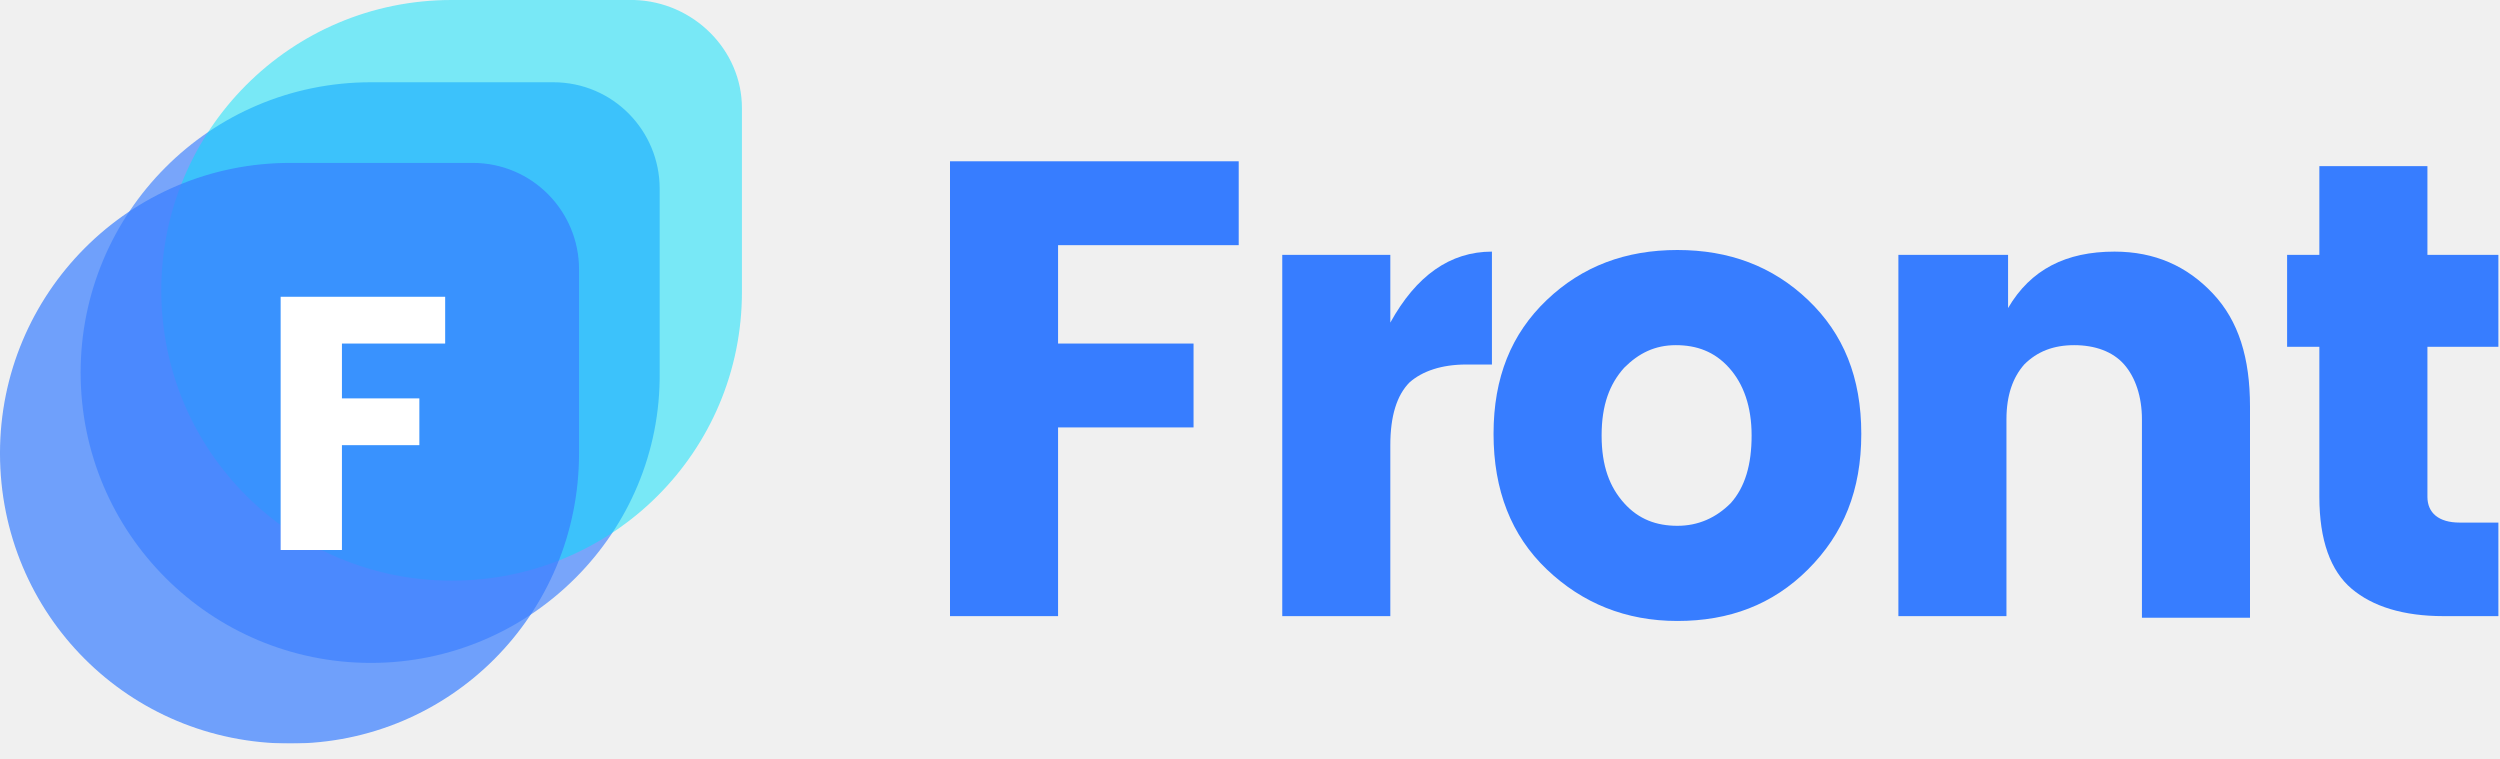
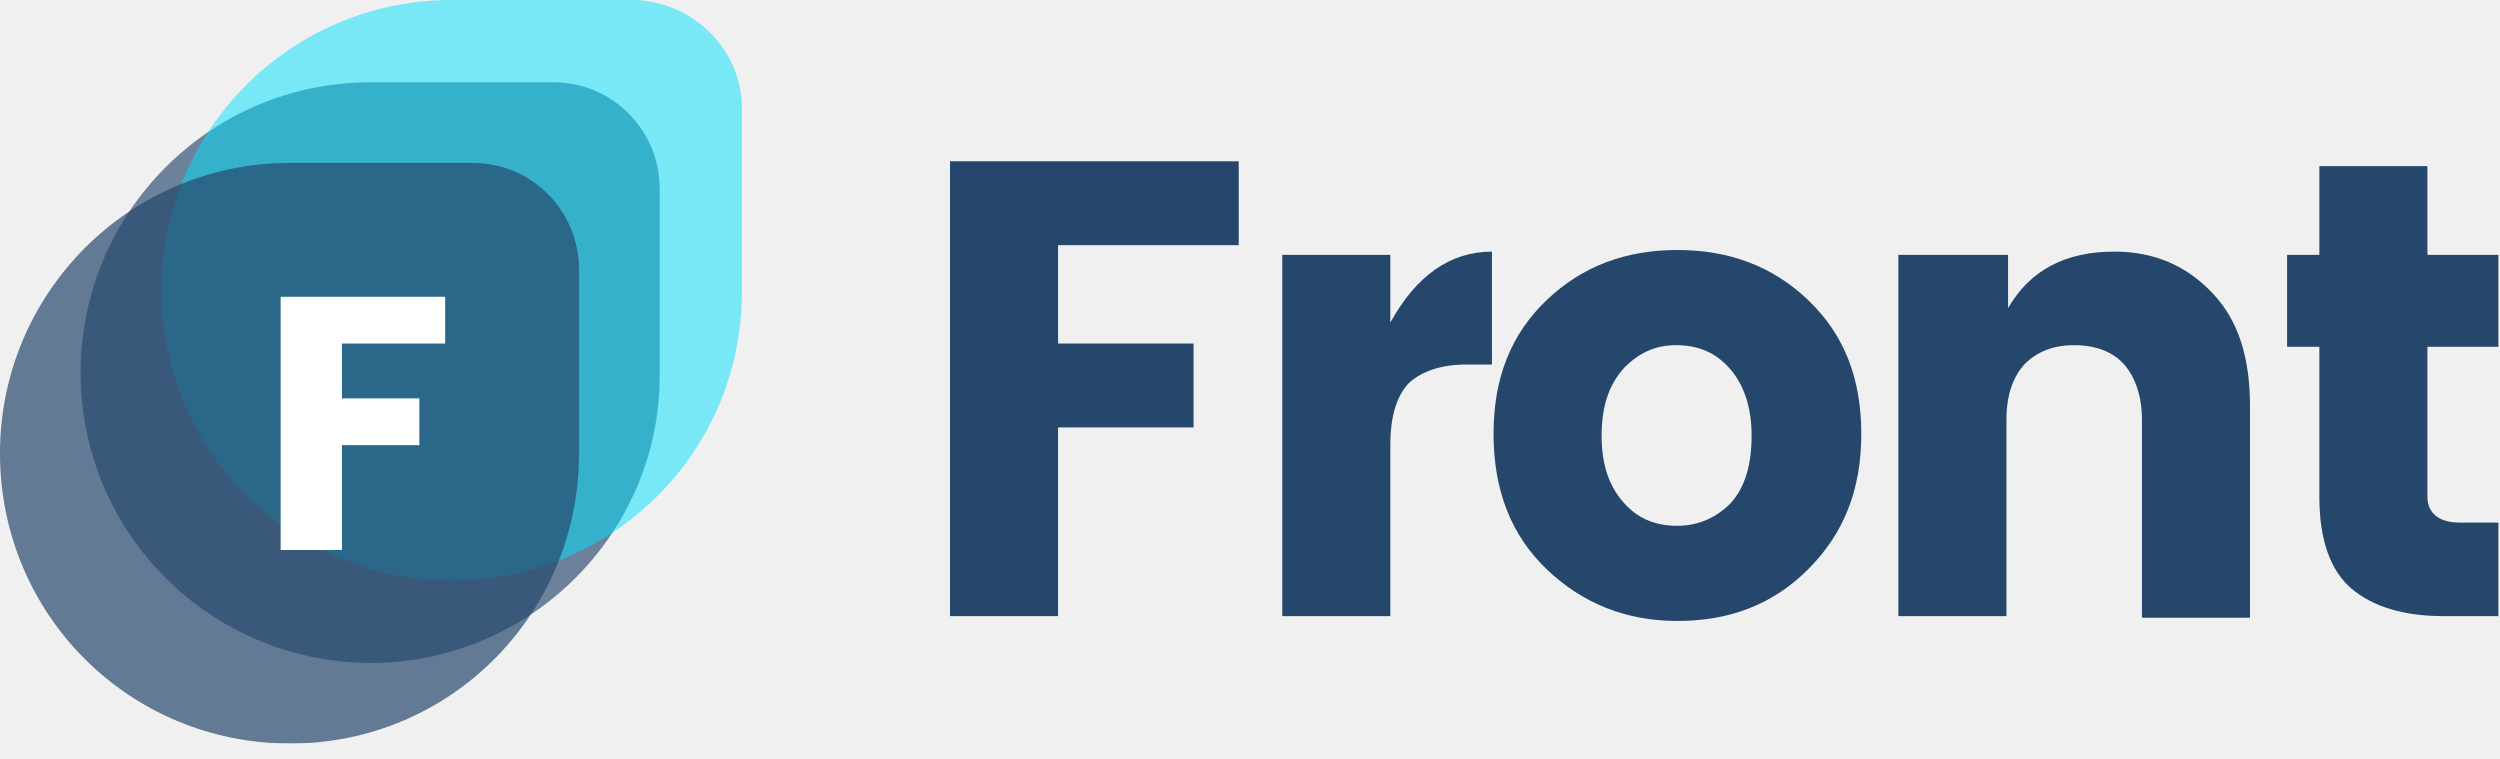
<svg xmlns="http://www.w3.org/2000/svg" width="155" height="47" viewBox="0 0 155 47" fill="none">
  <g clip-path="url(#clip0)">
-     <path d="M58.9 38.2V10H76.8V15.2H65.6V21.3H74V26.5H65.6V38.2H58.9V38.2Z" fill="#377dff" />
-     <path d="M86.2 15.8V20C87.8 17.1 89.9 15.6 92.5 15.6V22.6H90.9C89.4 22.6 88.2 23 87.4 23.7C86.6 24.5 86.2 25.8 86.2 27.6V38.2H79.5V15.8H86.2Z" fill="#377dff" />
-     <path d="M95.9 35.3C93.7 33.2 92.6 30.4 92.6 26.9C92.6 23.4 93.7 20.7 95.9 18.6C98.1 16.5 100.8 15.5 104 15.5C107.2 15.5 109.9 16.5 112.1 18.6C114.3 20.7 115.4 23.4 115.4 26.9C115.4 30.4 114.3 33.1 112.1 35.3C109.9 37.5 107.2 38.5 104 38.5C100.8 38.5 98.1 37.4 95.9 35.3ZM107.3 31.2C108.2 30.2 108.6 28.8 108.6 27C108.6 25.2 108.1 23.8 107.2 22.8C106.3 21.8 105.2 21.4 103.9 21.4C102.6 21.4 101.6 21.9 100.7 22.8C99.8 23.8 99.3 25.1 99.3 27C99.3 28.9 99.8 30.2 100.7 31.2C101.6 32.2 102.7 32.6 104 32.6C105.3 32.6 106.4 32.1 107.3 31.2Z" fill="#377dff" />
-     <path d="M124.5 15.8V19.1C125.9 16.7 128.1 15.6 131.1 15.6C133.6 15.6 135.6 16.5 137.2 18.2C138.8 19.9 139.5 22.2 139.5 25.2V38.3H132.8V26C132.8 24.6 132.4 23.4 131.7 22.6C131 21.8 129.9 21.4 128.6 21.4C127.3 21.4 126.3 21.8 125.5 22.6C124.8 23.4 124.4 24.5 124.4 26V38.2H117.7V15.8H124.5Z" fill="#377dff" />
-     <path d="M152.5 32.4H154.9V38.2H151.5C149 38.2 147.1 37.6 145.8 36.5C144.5 35.4 143.8 33.5 143.8 30.8V21.5H141.8V15.8H143.8V10.3H150.5V15.8H154.9V21.5H150.5V30.8C150.5 31.8 151.2 32.4 152.5 32.4Z" fill="#377dff" />
-     <path opacity="0.65" d="M23 41.1C13.1 41.1 5 33.1 5 23.1C5 13.2 13 5.1 23 5.1H34.3C38 5.1 40.9 8.1 40.9 11.7V23.1C41 33 32.9 41.1 23 41.1Z" fill="#377dff" />
+     <path d="M58.9 38.2V10H76.8V15.2H65.6V21.3H74V26.5H65.6V38.2H58.9V38.2Z" fill="#25476C" />
+     <path d="M86.2 15.8V20C87.8 17.1 89.9 15.6 92.5 15.6V22.6H90.9C89.4 22.6 88.2 23 87.4 23.7C86.6 24.5 86.2 25.8 86.2 27.6V38.2H79.5V15.8H86.2Z" fill="#25476C" />
+     <path d="M95.9 35.3C93.7 33.2 92.6 30.4 92.6 26.9C92.6 23.4 93.7 20.7 95.9 18.6C98.1 16.5 100.8 15.5 104 15.5C107.2 15.5 109.9 16.5 112.1 18.6C114.3 20.7 115.4 23.4 115.4 26.9C115.4 30.4 114.3 33.1 112.1 35.3C109.9 37.5 107.2 38.5 104 38.5C100.8 38.5 98.1 37.4 95.9 35.3ZM107.3 31.2C108.2 30.2 108.6 28.8 108.6 27C108.6 25.2 108.1 23.8 107.2 22.8C106.3 21.8 105.2 21.4 103.9 21.4C102.6 21.4 101.6 21.9 100.7 22.8C99.8 23.8 99.3 25.1 99.3 27C99.3 28.9 99.8 30.2 100.7 31.2C101.6 32.2 102.7 32.6 104 32.6C105.3 32.6 106.4 32.1 107.3 31.2Z" fill="#25476C" />
+     <path d="M124.5 15.8V19.1C125.9 16.7 128.1 15.6 131.1 15.6C133.6 15.6 135.6 16.5 137.2 18.2C138.8 19.9 139.5 22.2 139.5 25.2V38.3H132.8V26C132.8 24.6 132.4 23.4 131.7 22.6C131 21.8 129.9 21.4 128.6 21.4C127.3 21.4 126.3 21.8 125.5 22.6C124.8 23.4 124.4 24.5 124.4 26V38.2H117.7V15.8H124.5Z" fill="#25476C" />
+     <path d="M152.5 32.4H154.9V38.2H151.5C149 38.2 147.1 37.6 145.8 36.5C144.5 35.4 143.8 33.5 143.8 30.8V21.5H141.8V15.8H143.8V10.3H150.5V15.8H154.9V21.5H150.5V30.8C150.5 31.8 151.2 32.4 152.5 32.4Z" fill="#25476C" />
+     <path opacity="0.65" d="M23 41.1C13.1 41.1 5 33.1 5 23.1C5 13.2 13 5.1 23 5.1H34.3C38 5.1 40.9 8.1 40.9 11.7V23.1C41 33 32.9 41.1 23 41.1Z" fill="#25476C" />
    <path opacity="0.5" d="M28 36C18.1 36 10 28 10 18C10 8.1 18 0 28 0H39.3C43 0.1 46 3.1 46 6.7V18.1C46 28 38 36 28 36Z" fill="#00DFFC" />
-     <path opacity="0.7" d="M18 46.1C8 46.1 0 38.1 0 28.1C0 18.2 8 10.1 18 10.1H29.3C33 10.1 35.9 13.1 35.9 16.7V28.1C35.9 38.1 27.9 46.1 18 46.1Z" fill="#377dff" />
+     <path opacity="0.7" d="M18 46.1C8 46.1 0 38.1 0 28.1C0 18.2 8 10.1 18 10.1H29.3C33 10.1 35.9 13.1 35.9 16.7V28.1C35.9 38.1 27.9 46.1 18 46.1Z" fill="#25476C" />
    <path d="M17.4 34.1V18.4H27.6V21.3H21.2V24.7H26V27.6H21.2V34.1H17.4V34.1Z" fill="white" />
  </g>
  <defs>
    <clipPath id="clip0">
      <rect width="154.9" height="46.1" fill="white" />
    </clipPath>
  </defs>
</svg>
